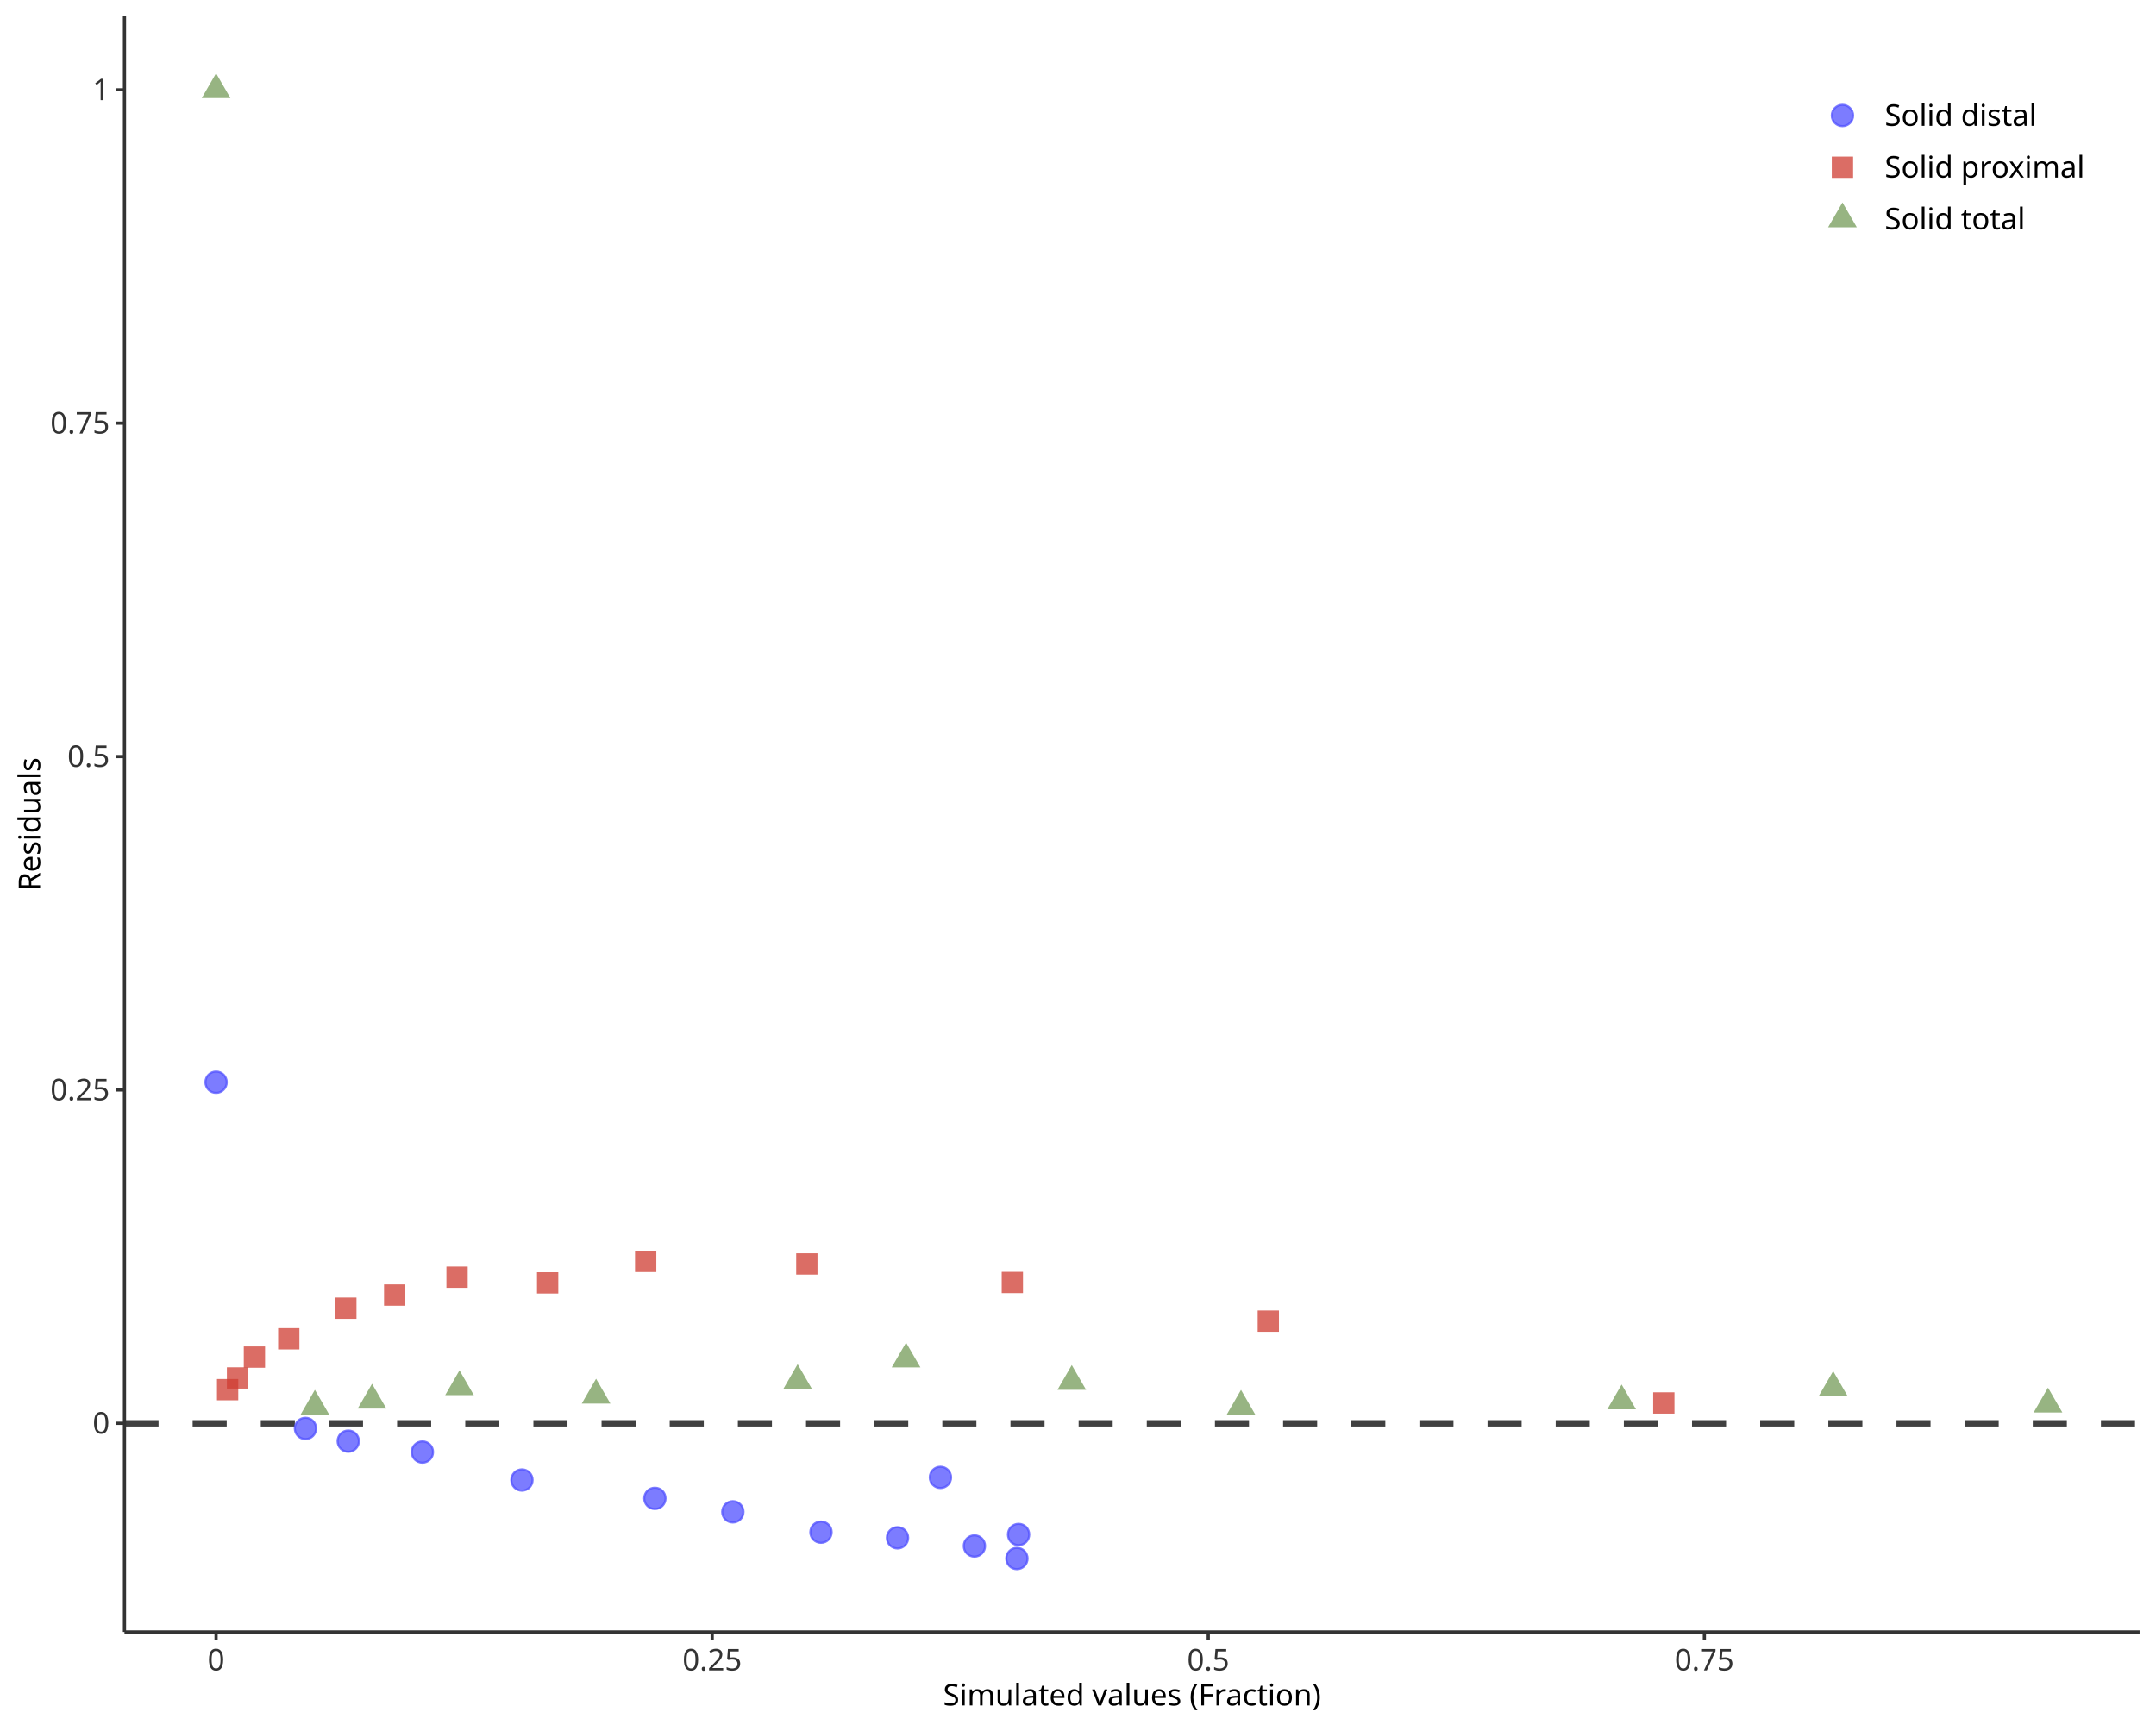
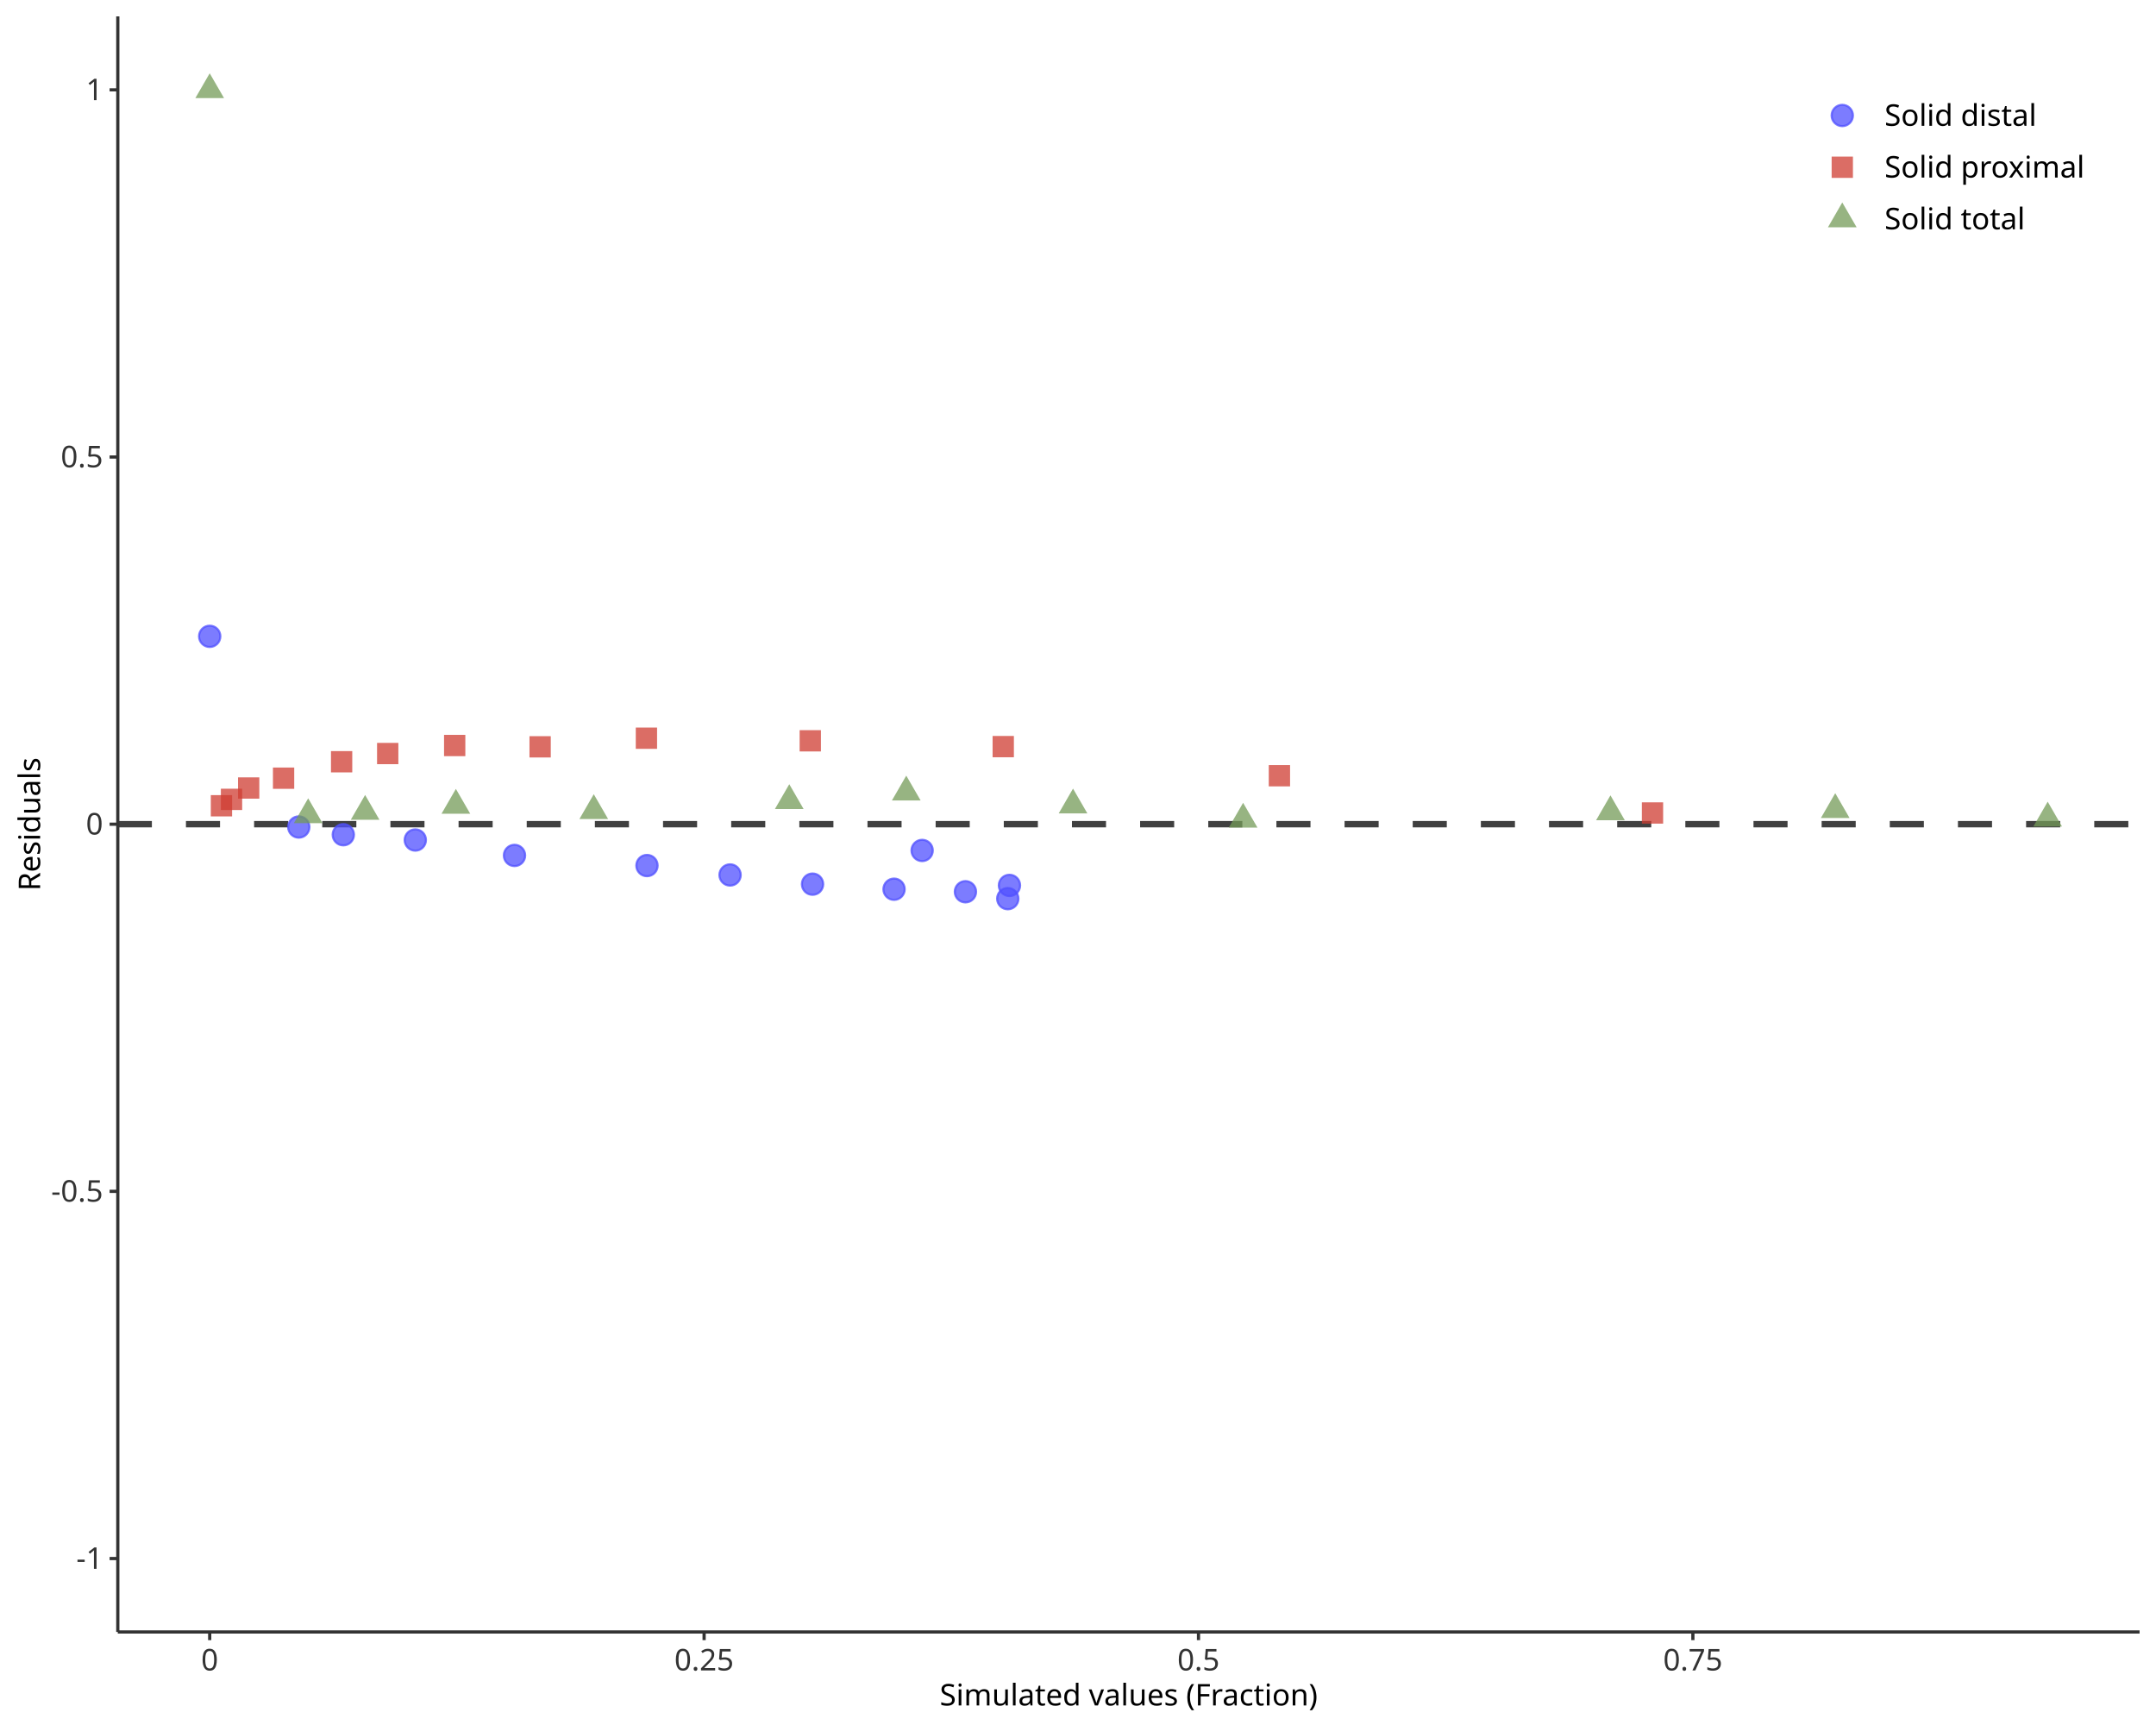
<svg xmlns="http://www.w3.org/2000/svg" class="svglite" data-engine-version="2.0" width="720.00pt" height="576.00pt" viewBox="0 0 720.00 576.00">
  <defs>
    <style type="text/css">
    .svglite line, .svglite polyline, .svglite polygon, .svglite path, .svglite rect, .svglite circle {
      fill: none;
      stroke: #000000;
      stroke-linecap: round;
      stroke-linejoin: round;
      stroke-miterlimit: 10.00;
    }
  </style>
  </defs>
  <rect width="100%" height="100%" style="stroke: none; fill: #FFFFFF;" />
  <defs>
    <clipPath id="cpMC4wMHw3MjAuMDB8MC4wMHw1NzYuMDA=">
      <rect x="0.00" y="0.00" width="720.00" height="576.00" />
    </clipPath>
  </defs>
  <g clip-path="url(#cpMC4wMHw3MjAuMDB8MC4wMHw1NzYuMDA=)">
    <rect x="0.00" y="0.00" width="720.00" height="576.00" style="stroke-width: 1.07; stroke: none; fill: #FFFFFF;" />
  </g>
  <defs>
-     <clipPath id="cpNDEuNTd8NzE0LjUyfDUuNDh8NTQ0Ljkz">
-       <rect x="41.57" y="5.48" width="672.95" height="539.45" />
+     <clipPath id="cpMzkuMzR8NzE0LjUyfDUuNDh8NTQ0Ljkz">
+       <rect x="39.34" y="5.48" width="675.18" height="539.45" />
    </clipPath>
  </defs>
-   <g clip-path="url(#cpNDEuNTd8NzE0LjUyfDUuNDh8NTQ0Ljkz)">
-     <rect x="41.57" y="5.48" width="672.95" height="539.45" style="stroke-width: 1.07; stroke: none; fill: #FFFFFF;" />
-     <polyline points="41.57,530.91 714.52,530.91 " style="stroke-width: 0.53; stroke: #FFFFFF; stroke-linecap: butt;" />
-     <polyline points="41.57,419.60 714.52,419.60 " style="stroke-width: 0.53; stroke: #FFFFFF; stroke-linecap: butt;" />
-     <polyline points="41.57,308.29 714.52,308.29 " style="stroke-width: 0.53; stroke: #FFFFFF; stroke-linecap: butt;" />
-     <polyline points="41.57,196.97 714.52,196.97 " style="stroke-width: 0.53; stroke: #FFFFFF; stroke-linecap: butt;" />
-     <polyline points="41.57,85.66 714.52,85.66 " style="stroke-width: 0.53; stroke: #FFFFFF; stroke-linecap: butt;" />
-     <polyline points="155.00,544.93 155.00,5.48 " style="stroke-width: 0.53; stroke: #FFFFFF; stroke-linecap: butt;" />
-     <polyline points="320.67,544.93 320.67,5.48 " style="stroke-width: 0.53; stroke: #FFFFFF; stroke-linecap: butt;" />
-     <polyline points="486.34,544.93 486.34,5.48 " style="stroke-width: 0.53; stroke: #FFFFFF; stroke-linecap: butt;" />
-     <polyline points="652.01,544.93 652.01,5.48 " style="stroke-width: 0.53; stroke: #FFFFFF; stroke-linecap: butt;" />
+   <g clip-path="url(#cpMzkuMzR8NzE0LjUyfDUuNDh8NTQ0Ljkz)">
+     <rect x="39.34" y="5.48" width="675.18" height="539.45" style="stroke-width: 1.07; stroke: none; fill: #FFFFFF;" />
  </g>
  <g clip-path="url(#cpMC4wMHw3MjAuMDB8MC4wMHw1NzYuMDA=)">
</g>
-   <g clip-path="url(#cpNDEuNTd8NzE0LjUyfDUuNDh8NTQ0Ljkz)">
+   <g clip-path="url(#cpMzkuMzR8NzE0LjUyfDUuNDh8NTQ0Ljkz)">
</g>
  <g clip-path="url(#cpMC4wMHw3MjAuMDB8MC4wMHw1NzYuMDA=)">
</g>
-   <g clip-path="url(#cpNDEuNTd8NzE0LjUyfDUuNDh8NTQ0Ljkz)">
+   <g clip-path="url(#cpMzkuMzR8NzE0LjUyfDUuNDh8NTQ0Ljkz)">
</g>
  <g clip-path="url(#cpMC4wMHw3MjAuMDB8MC4wMHw1NzYuMDA=)">
</g>
-   <g clip-path="url(#cpNDEuNTd8NzE0LjUyfDUuNDh8NTQ0Ljkz)">
+   <g clip-path="url(#cpMzkuMzR8NzE0LjUyfDUuNDh8NTQ0Ljkz)">
</g>
  <g clip-path="url(#cpMC4wMHw3MjAuMDB8MC4wMHw1NzYuMDA=)">
</g>
-   <g clip-path="url(#cpNDEuNTd8NzE0LjUyfDUuNDh8NTQ0Ljkz)">
+   <g clip-path="url(#cpMzkuMzR8NzE0LjUyfDUuNDh8NTQ0Ljkz)">
</g>
  <g clip-path="url(#cpMC4wMHw3MjAuMDB8MC4wMHw1NzYuMDA=)">
</g>
-   <g clip-path="url(#cpNDEuNTd8NzE0LjUyfDUuNDh8NTQ0Ljkz)">
+   <g clip-path="url(#cpMzkuMzR8NzE0LjUyfDUuNDh8NTQ0Ljkz)">
</g>
  <g clip-path="url(#cpMC4wMHw3MjAuMDB8MC4wMHw1NzYuMDA=)">
</g>
-   <g clip-path="url(#cpNDEuNTd8NzE0LjUyfDUuNDh8NTQ0Ljkz)">
+   <g clip-path="url(#cpMzkuMzR8NzE0LjUyfDUuNDh8NTQ0Ljkz)">
</g>
  <g clip-path="url(#cpMC4wMHw3MjAuMDB8MC4wMHw1NzYuMDA=)">
</g>
-   <g clip-path="url(#cpNDEuNTd8NzE0LjUyfDUuNDh8NTQ0Ljkz)">
+   <g clip-path="url(#cpMzkuMzR8NzE0LjUyfDUuNDh8NTQ0Ljkz)">
</g>
  <g clip-path="url(#cpMC4wMHw3MjAuMDB8MC4wMHw1NzYuMDA=)">
</g>
-   <g clip-path="url(#cpNDEuNTd8NzE0LjUyfDUuNDh8NTQ0Ljkz)">
+   <g clip-path="url(#cpMzkuMzR8NzE0LjUyfDUuNDh8NTQ0Ljkz)">
</g>
  <g clip-path="url(#cpMC4wMHw3MjAuMDB8MC4wMHw1NzYuMDA=)">
</g>
-   <g clip-path="url(#cpNDEuNTd8NzE0LjUyfDUuNDh8NTQ0Ljkz)">
+   <g clip-path="url(#cpMzkuMzR8NzE0LjUyfDUuNDh8NTQ0Ljkz)">
</g>
  <g clip-path="url(#cpMC4wMHw3MjAuMDB8MC4wMHw1NzYuMDA=)">
</g>
-   <g clip-path="url(#cpNDEuNTd8NzE0LjUyfDUuNDh8NTQ0Ljkz)">
+   <g clip-path="url(#cpMzkuMzR8NzE0LjUyfDUuNDh8NTQ0Ljkz)">
</g>
  <g clip-path="url(#cpMC4wMHw3MjAuMDB8MC4wMHw1NzYuMDA=)">
</g>
-   <g clip-path="url(#cpNDEuNTd8NzE0LjUyfDUuNDh8NTQ0Ljkz)">
+   <g clip-path="url(#cpMzkuMzR8NzE0LjUyfDUuNDh8NTQ0Ljkz)">
</g>
  <g clip-path="url(#cpMC4wMHw3MjAuMDB8MC4wMHw1NzYuMDA=)">
</g>
-   <g clip-path="url(#cpNDEuNTd8NzE0LjUyfDUuNDh8NTQ0Ljkz)">
+   <g clip-path="url(#cpMzkuMzR8NzE0LjUyfDUuNDh8NTQ0Ljkz)">
</g>
  <g clip-path="url(#cpMC4wMHw3MjAuMDB8MC4wMHw1NzYuMDA=)">
</g>
-   <g clip-path="url(#cpNDEuNTd8NzE0LjUyfDUuNDh8NTQ0Ljkz)">
+   <g clip-path="url(#cpMzkuMzR8NzE0LjUyfDUuNDh8NTQ0Ljkz)">
</g>
  <g clip-path="url(#cpMC4wMHw3MjAuMDB8MC4wMHw1NzYuMDA=)">
</g>
-   <g clip-path="url(#cpNDEuNTd8NzE0LjUyfDUuNDh8NTQ0Ljkz)">
+   <g clip-path="url(#cpMzkuMzR8NzE0LjUyfDUuNDh8NTQ0Ljkz)">
</g>
  <g clip-path="url(#cpMC4wMHw3MjAuMDB8MC4wMHw1NzYuMDA=)">
</g>
-   <g clip-path="url(#cpNDEuNTd8NzE0LjUyfDUuNDh8NTQ0Ljkz)">
+   <g clip-path="url(#cpMzkuMzR8NzE0LjUyfDUuNDh8NTQ0Ljkz)">
</g>
  <g clip-path="url(#cpMC4wMHw3MjAuMDB8MC4wMHw1NzYuMDA=)">
</g>
-   <g clip-path="url(#cpNDEuNTd8NzE0LjUyfDUuNDh8NTQ0Ljkz)">
-     <line x1="41.57" y1="475.26" x2="714.52" y2="475.26" style="stroke-width: 2.13; stroke: #000000; stroke-opacity: 0.75; stroke-dasharray: 11.38,11.38; stroke-linecap: butt;" />
-     <circle cx="72.16" cy="361.36" r="3.56" style="stroke-width: 0.71; stroke: #5050FF; stroke-opacity: 0.75; fill: #5050FF; fill-opacity: 0.75;" />
-     <circle cx="314.06" cy="493.32" r="3.56" style="stroke-width: 0.71; stroke: #5050FF; stroke-opacity: 0.75; fill: #5050FF; fill-opacity: 0.75;" />
-     <circle cx="340.16" cy="512.39" r="3.56" style="stroke-width: 0.71; stroke: #5050FF; stroke-opacity: 0.75; fill: #5050FF; fill-opacity: 0.75;" />
-     <circle cx="339.60" cy="520.41" r="3.56" style="stroke-width: 0.71; stroke: #5050FF; stroke-opacity: 0.75; fill: #5050FF; fill-opacity: 0.75;" />
-     <circle cx="325.41" cy="516.23" r="3.56" style="stroke-width: 0.71; stroke: #5050FF; stroke-opacity: 0.75; fill: #5050FF; fill-opacity: 0.75;" />
-     <circle cx="299.73" cy="513.50" r="3.56" style="stroke-width: 0.71; stroke: #5050FF; stroke-opacity: 0.75; fill: #5050FF; fill-opacity: 0.75;" />
-     <circle cx="274.17" cy="511.62" r="3.56" style="stroke-width: 0.71; stroke: #5050FF; stroke-opacity: 0.75; fill: #5050FF; fill-opacity: 0.75;" />
-     <circle cx="244.73" cy="504.83" r="3.56" style="stroke-width: 0.71; stroke: #5050FF; stroke-opacity: 0.75; fill: #5050FF; fill-opacity: 0.75;" />
-     <circle cx="218.70" cy="500.33" r="3.56" style="stroke-width: 0.71; stroke: #5050FF; stroke-opacity: 0.75; fill: #5050FF; fill-opacity: 0.75;" />
-     <circle cx="174.30" cy="494.20" r="3.56" style="stroke-width: 0.71; stroke: #5050FF; stroke-opacity: 0.75; fill: #5050FF; fill-opacity: 0.75;" />
-     <circle cx="141.06" cy="484.86" r="3.56" style="stroke-width: 0.71; stroke: #5050FF; stroke-opacity: 0.75; fill: #5050FF; fill-opacity: 0.75;" />
-     <circle cx="116.30" cy="481.22" r="3.56" style="stroke-width: 0.71; stroke: #5050FF; stroke-opacity: 0.75; fill: #5050FF; fill-opacity: 0.75;" />
-     <circle cx="102.01" cy="476.97" r="3.56" style="stroke-width: 0.71; stroke: #5050FF; stroke-opacity: 0.75; fill: #5050FF; fill-opacity: 0.75;" />
-     <polygon points="552.08,472.02 559.19,472.02 559.19,464.91 552.08,464.91 " style="stroke-width: 0.71; stroke: none; fill: #CE3D32; fill-opacity: 0.75;" />
-     <polygon points="420.00,444.69 427.11,444.69 427.11,437.58 420.00,437.58 " style="stroke-width: 0.71; stroke: none; fill: #CE3D32; fill-opacity: 0.75;" />
-     <polygon points="334.52,431.78 341.63,431.78 341.63,424.67 334.52,424.67 " style="stroke-width: 0.71; stroke: none; fill: #CE3D32; fill-opacity: 0.75;" />
-     <polygon points="265.89,425.59 273.00,425.59 273.00,418.48 265.89,418.48 " style="stroke-width: 0.71; stroke: none; fill: #CE3D32; fill-opacity: 0.75;" />
-     <polygon points="212.07,424.74 219.18,424.74 219.18,417.63 212.07,417.63 " style="stroke-width: 0.71; stroke: none; fill: #CE3D32; fill-opacity: 0.75;" />
-     <polygon points="179.33,431.91 186.44,431.91 186.44,424.80 179.33,424.80 " style="stroke-width: 0.71; stroke: none; fill: #CE3D32; fill-opacity: 0.75;" />
-     <polygon points="149.08,430.01 156.19,430.01 156.19,422.90 149.08,422.90 " style="stroke-width: 0.71; stroke: none; fill: #CE3D32; fill-opacity: 0.75;" />
-     <polygon points="128.25,435.98 135.36,435.98 135.36,428.87 128.25,428.87 " style="stroke-width: 0.71; stroke: none; fill: #CE3D32; fill-opacity: 0.75;" />
-     <polygon points="111.94,440.37 119.05,440.37 119.05,433.26 111.94,433.26 " style="stroke-width: 0.71; stroke: none; fill: #CE3D32; fill-opacity: 0.75;" />
-     <polygon points="92.88,450.59 99.99,450.59 99.99,443.48 92.88,443.48 " style="stroke-width: 0.71; stroke: none; fill: #CE3D32; fill-opacity: 0.75;" />
-     <polygon points="81.41,456.71 88.52,456.71 88.52,449.59 81.41,449.59 " style="stroke-width: 0.71; stroke: none; fill: #CE3D32; fill-opacity: 0.75;" />
-     <polygon points="75.77,463.67 82.88,463.67 82.88,456.56 75.77,456.56 " style="stroke-width: 0.71; stroke: none; fill: #CE3D32; fill-opacity: 0.75;" />
-     <polygon points="72.46,467.58 79.57,467.58 79.57,460.47 72.46,460.47 " style="stroke-width: 0.71; stroke: none; fill: #CE3D32; fill-opacity: 0.75;" />
-     <polygon points="72.16,24.47 76.95,32.76 67.37,32.76 " style="stroke-width: 0.71; stroke: none; fill: #749B58; fill-opacity: 0.75;" />
-     <polygon points="683.93,463.35 688.72,471.64 679.14,471.64 " style="stroke-width: 0.71; stroke: none; fill: #749B58; fill-opacity: 0.75;" />
-     <polygon points="612.19,457.82 616.98,466.11 607.40,466.11 " style="stroke-width: 0.71; stroke: none; fill: #749B58; fill-opacity: 0.75;" />
-     <polygon points="541.55,462.30 546.34,470.59 536.76,470.59 " style="stroke-width: 0.71; stroke: none; fill: #749B58; fill-opacity: 0.75;" />
-     <polygon points="414.44,464.09 419.22,472.38 409.65,472.38 " style="stroke-width: 0.71; stroke: none; fill: #749B58; fill-opacity: 0.75;" />
-     <polygon points="357.92,455.80 362.71,464.09 353.13,464.09 " style="stroke-width: 0.71; stroke: none; fill: #749B58; fill-opacity: 0.75;" />
-     <polygon points="302.58,448.30 307.37,456.59 297.79,456.59 " style="stroke-width: 0.71; stroke: none; fill: #749B58; fill-opacity: 0.75;" />
-     <polygon points="266.37,455.51 271.16,463.80 261.58,463.80 " style="stroke-width: 0.71; stroke: none; fill: #749B58; fill-opacity: 0.75;" />
-     <polygon points="199.06,460.37 203.85,468.67 194.27,468.67 " style="stroke-width: 0.71; stroke: none; fill: #749B58; fill-opacity: 0.75;" />
-     <polygon points="153.45,457.56 158.24,465.85 148.67,465.85 " style="stroke-width: 0.71; stroke: none; fill: #749B58; fill-opacity: 0.75;" />
-     <polygon points="124.24,462.05 129.03,470.34 119.45,470.34 " style="stroke-width: 0.71; stroke: none; fill: #749B58; fill-opacity: 0.75;" />
-     <polygon points="105.16,464.07 109.95,472.36 100.37,472.36 " style="stroke-width: 0.71; stroke: none; fill: #749B58; fill-opacity: 0.75;" />
+   <g clip-path="url(#cpMzkuMzR8NzE0LjUyfDUuNDh8NTQ0Ljkz)">
+     <line x1="39.34" y1="275.21" x2="714.52" y2="275.21" style="stroke-width: 2.13; stroke: #000000; stroke-opacity: 0.75; stroke-dasharray: 11.38,11.38; stroke-linecap: butt;" />
+     <circle cx="70.03" cy="212.48" r="3.56" style="stroke-width: 0.71; stroke: #5050FF; stroke-opacity: 0.75; fill: #5050FF; fill-opacity: 0.75;" />
+     <circle cx="307.95" cy="283.98" r="3.56" style="stroke-width: 0.71; stroke: #5050FF; stroke-opacity: 0.75; fill: #5050FF; fill-opacity: 0.75;" />
+     <circle cx="337.11" cy="295.65" r="3.56" style="stroke-width: 0.71; stroke: #5050FF; stroke-opacity: 0.75; fill: #5050FF; fill-opacity: 0.75;" />
+     <circle cx="336.55" cy="300.07" r="3.56" style="stroke-width: 0.71; stroke: #5050FF; stroke-opacity: 0.75; fill: #5050FF; fill-opacity: 0.75;" />
+     <circle cx="322.41" cy="297.77" r="3.56" style="stroke-width: 0.71; stroke: #5050FF; stroke-opacity: 0.75; fill: #5050FF; fill-opacity: 0.75;" />
+     <circle cx="298.57" cy="296.92" r="3.56" style="stroke-width: 0.71; stroke: #5050FF; stroke-opacity: 0.75; fill: #5050FF; fill-opacity: 0.75;" />
+     <circle cx="271.35" cy="295.23" r="3.56" style="stroke-width: 0.71; stroke: #5050FF; stroke-opacity: 0.75; fill: #5050FF; fill-opacity: 0.75;" />
+     <circle cx="243.81" cy="292.16" r="3.56" style="stroke-width: 0.71; stroke: #5050FF; stroke-opacity: 0.75; fill: #5050FF; fill-opacity: 0.75;" />
+     <circle cx="216.06" cy="289.02" r="3.56" style="stroke-width: 0.71; stroke: #5050FF; stroke-opacity: 0.75; fill: #5050FF; fill-opacity: 0.75;" />
+     <circle cx="171.82" cy="285.64" r="3.56" style="stroke-width: 0.71; stroke: #5050FF; stroke-opacity: 0.75; fill: #5050FF; fill-opacity: 0.75;" />
+     <circle cx="138.69" cy="280.49" r="3.56" style="stroke-width: 0.71; stroke: #5050FF; stroke-opacity: 0.75; fill: #5050FF; fill-opacity: 0.75;" />
+     <circle cx="114.65" cy="278.72" r="3.56" style="stroke-width: 0.71; stroke: #5050FF; stroke-opacity: 0.75; fill: #5050FF; fill-opacity: 0.75;" />
+     <circle cx="99.78" cy="276.15" r="3.56" style="stroke-width: 0.71; stroke: #5050FF; stroke-opacity: 0.75; fill: #5050FF; fill-opacity: 0.75;" />
+     <polygon points="548.30,275.02 555.41,275.02 555.41,267.91 548.30,267.91 " style="stroke-width: 0.71; stroke: none; fill: #CE3D32; fill-opacity: 0.75;" />
+     <polygon points="423.71,262.58 430.82,262.58 430.82,255.47 423.71,255.47 " style="stroke-width: 0.71; stroke: none; fill: #CE3D32; fill-opacity: 0.75;" />
+     <polygon points="331.48,252.86 338.59,252.86 338.59,245.75 331.48,245.75 " style="stroke-width: 0.71; stroke: none; fill: #CE3D32; fill-opacity: 0.75;" />
+     <polygon points="267.04,250.92 274.15,250.92 274.15,243.81 267.04,243.81 " style="stroke-width: 0.71; stroke: none; fill: #CE3D32; fill-opacity: 0.75;" />
+     <polygon points="212.32,250.05 219.43,250.05 219.43,242.94 212.32,242.94 " style="stroke-width: 0.71; stroke: none; fill: #CE3D32; fill-opacity: 0.75;" />
+     <polygon points="176.82,252.93 183.93,252.93 183.93,245.82 176.82,245.82 " style="stroke-width: 0.71; stroke: none; fill: #CE3D32; fill-opacity: 0.75;" />
+     <polygon points="148.29,252.49 155.40,252.49 155.40,245.38 148.29,245.38 " style="stroke-width: 0.71; stroke: none; fill: #CE3D32; fill-opacity: 0.75;" />
+     <polygon points="125.92,255.17 133.03,255.17 133.03,248.06 125.92,248.06 " style="stroke-width: 0.71; stroke: none; fill: #CE3D32; fill-opacity: 0.75;" />
+     <polygon points="110.53,257.91 117.64,257.91 117.64,250.80 110.53,250.80 " style="stroke-width: 0.71; stroke: none; fill: #CE3D32; fill-opacity: 0.75;" />
+     <polygon points="91.15,263.40 98.26,263.40 98.26,256.29 91.15,256.29 " style="stroke-width: 0.71; stroke: none; fill: #CE3D32; fill-opacity: 0.75;" />
+     <polygon points="79.49,266.68 86.60,266.68 86.60,259.57 79.49,259.57 " style="stroke-width: 0.71; stroke: none; fill: #CE3D32; fill-opacity: 0.75;" />
+     <polygon points="73.76,270.48 80.87,270.48 80.87,263.36 73.76,263.36 " style="stroke-width: 0.71; stroke: none; fill: #CE3D32; fill-opacity: 0.75;" />
+     <polygon points="70.40,272.61 77.51,272.61 77.51,265.50 70.40,265.50 " style="stroke-width: 0.71; stroke: none; fill: #CE3D32; fill-opacity: 0.75;" />
+     <polygon points="70.03,24.47 74.82,32.76 65.24,32.76 " style="stroke-width: 0.71; stroke: none; fill: #749B58; fill-opacity: 0.75;" />
+     <polygon points="683.83,267.69 688.62,275.99 679.04,275.99 " style="stroke-width: 0.71; stroke: none; fill: #749B58; fill-opacity: 0.75;" />
+     <polygon points="612.88,264.85 617.66,273.14 608.09,273.14 " style="stroke-width: 0.71; stroke: none; fill: #749B58; fill-opacity: 0.75;" />
+     <polygon points="537.81,265.58 542.60,273.88 533.02,273.88 " style="stroke-width: 0.71; stroke: none; fill: #749B58; fill-opacity: 0.75;" />
+     <polygon points="415.14,268.06 419.93,276.35 410.35,276.35 " style="stroke-width: 0.71; stroke: none; fill: #749B58; fill-opacity: 0.75;" />
+     <polygon points="358.34,263.32 363.13,271.61 353.55,271.61 " style="stroke-width: 0.71; stroke: none; fill: #749B58; fill-opacity: 0.75;" />
+     <polygon points="302.65,258.99 307.44,267.28 297.86,267.28 " style="stroke-width: 0.71; stroke: none; fill: #749B58; fill-opacity: 0.75;" />
+     <polygon points="263.58,261.85 268.36,270.14 258.79,270.14 " style="stroke-width: 0.71; stroke: none; fill: #749B58; fill-opacity: 0.75;" />
+     <polygon points="198.29,265.19 203.08,273.48 193.50,273.48 " style="stroke-width: 0.71; stroke: none; fill: #749B58; fill-opacity: 0.75;" />
+     <polygon points="152.24,263.42 157.03,271.71 147.45,271.71 " style="stroke-width: 0.71; stroke: none; fill: #749B58; fill-opacity: 0.75;" />
+     <polygon points="121.93,265.45 126.72,273.74 117.14,273.74 " style="stroke-width: 0.71; stroke: none; fill: #749B58; fill-opacity: 0.75;" />
+     <polygon points="102.92,266.56 107.70,274.86 98.13,274.86 " style="stroke-width: 0.71; stroke: none; fill: #749B58; fill-opacity: 0.75;" />
  </g>
  <g clip-path="url(#cpMC4wMHw3MjAuMDB8MC4wMHw1NzYuMDA=)">
-     <polyline points="41.57,544.93 41.57,5.48 " style="stroke-width: 1.07; stroke: #333333; stroke-linecap: butt;" />
-     <text x="36.64" y="478.70" text-anchor="end" style="font-size: 10.00px; fill: #333333; font-family: sans;" textLength="5.56px" lengthAdjust="spacingAndGlyphs">0</text>
-     <text x="36.64" y="367.38" text-anchor="end" style="font-size: 10.00px; fill: #333333; font-family: sans;" textLength="19.46px" lengthAdjust="spacingAndGlyphs">0.25</text>
-     <text x="36.64" y="256.07" text-anchor="end" style="font-size: 10.00px; fill: #333333; font-family: sans;" textLength="13.90px" lengthAdjust="spacingAndGlyphs">0.5</text>
-     <text x="36.64" y="144.76" text-anchor="end" style="font-size: 10.00px; fill: #333333; font-family: sans;" textLength="19.46px" lengthAdjust="spacingAndGlyphs">0.75</text>
-     <text x="36.64" y="33.44" text-anchor="end" style="font-size: 10.00px; fill: #333333; font-family: sans;" textLength="5.56px" lengthAdjust="spacingAndGlyphs">1</text>
-     <polyline points="38.83,475.26 41.57,475.26 " style="stroke-width: 1.07; stroke: #333333; stroke-linecap: butt;" />
-     <polyline points="38.83,363.94 41.57,363.94 " style="stroke-width: 1.07; stroke: #333333; stroke-linecap: butt;" />
-     <polyline points="38.83,252.63 41.57,252.63 " style="stroke-width: 1.07; stroke: #333333; stroke-linecap: butt;" />
-     <polyline points="38.83,141.31 41.57,141.31 " style="stroke-width: 1.07; stroke: #333333; stroke-linecap: butt;" />
-     <polyline points="38.83,30.00 41.57,30.00 " style="stroke-width: 1.07; stroke: #333333; stroke-linecap: butt;" />
-     <polyline points="41.57,544.93 714.52,544.93 " style="stroke-width: 1.07; stroke: #333333; stroke-linecap: butt;" />
-     <polyline points="72.16,547.67 72.16,544.93 " style="stroke-width: 1.07; stroke: #333333; stroke-linecap: butt;" />
-     <polyline points="237.83,547.67 237.83,544.93 " style="stroke-width: 1.07; stroke: #333333; stroke-linecap: butt;" />
-     <polyline points="403.50,547.67 403.50,544.93 " style="stroke-width: 1.07; stroke: #333333; stroke-linecap: butt;" />
-     <polyline points="569.18,547.67 569.18,544.93 " style="stroke-width: 1.07; stroke: #333333; stroke-linecap: butt;" />
-     <text x="72.16" y="557.78" text-anchor="middle" style="font-size: 10.00px; fill: #333333; font-family: sans;" textLength="5.56px" lengthAdjust="spacingAndGlyphs">0</text>
-     <text x="237.83" y="557.78" text-anchor="middle" style="font-size: 10.00px; fill: #333333; font-family: sans;" textLength="19.46px" lengthAdjust="spacingAndGlyphs">0.25</text>
-     <text x="403.50" y="557.78" text-anchor="middle" style="font-size: 10.00px; fill: #333333; font-family: sans;" textLength="13.90px" lengthAdjust="spacingAndGlyphs">0.5</text>
-     <text x="569.18" y="557.78" text-anchor="middle" style="font-size: 10.00px; fill: #333333; font-family: sans;" textLength="19.46px" lengthAdjust="spacingAndGlyphs">0.75</text>
-     <text x="378.05" y="569.48" text-anchor="middle" style="font-size: 10.00px; font-family: sans;" textLength="121.73px" lengthAdjust="spacingAndGlyphs">Simulated values (Fraction)</text>
+     <polyline points="39.34,544.93 39.34,5.48 " style="stroke-width: 1.07; stroke: #333333; stroke-linecap: butt;" />
+     <text x="34.41" y="523.85" text-anchor="end" style="font-size: 10.00px; fill: #333333; font-family: sans;" textLength="8.89px" lengthAdjust="spacingAndGlyphs">-1</text>
+     <text x="34.41" y="401.25" text-anchor="end" style="font-size: 10.00px; fill: #333333; font-family: sans;" textLength="17.23px" lengthAdjust="spacingAndGlyphs">-0.5</text>
+     <text x="34.41" y="278.65" text-anchor="end" style="font-size: 10.00px; fill: #333333; font-family: sans;" textLength="5.56px" lengthAdjust="spacingAndGlyphs">0</text>
+     <text x="34.41" y="156.04" text-anchor="end" style="font-size: 10.00px; fill: #333333; font-family: sans;" textLength="13.90px" lengthAdjust="spacingAndGlyphs">0.5</text>
+     <text x="34.41" y="33.44" text-anchor="end" style="font-size: 10.00px; fill: #333333; font-family: sans;" textLength="5.56px" lengthAdjust="spacingAndGlyphs">1</text>
+     <polyline points="36.60,520.41 39.34,520.41 " style="stroke-width: 1.07; stroke: #333333; stroke-linecap: butt;" />
+     <polyline points="36.60,397.81 39.34,397.81 " style="stroke-width: 1.07; stroke: #333333; stroke-linecap: butt;" />
+     <polyline points="36.60,275.21 39.34,275.21 " style="stroke-width: 1.07; stroke: #333333; stroke-linecap: butt;" />
+     <polyline points="36.60,152.60 39.34,152.60 " style="stroke-width: 1.07; stroke: #333333; stroke-linecap: butt;" />
+     <polyline points="36.60,30.00 39.34,30.00 " style="stroke-width: 1.07; stroke: #333333; stroke-linecap: butt;" />
+     <polyline points="39.34,544.93 714.52,544.93 " style="stroke-width: 1.07; stroke: #333333; stroke-linecap: butt;" />
+     <polyline points="70.03,547.67 70.03,544.93 " style="stroke-width: 1.07; stroke: #333333; stroke-linecap: butt;" />
+     <polyline points="235.14,547.67 235.14,544.93 " style="stroke-width: 1.07; stroke: #333333; stroke-linecap: butt;" />
+     <polyline points="400.24,547.67 400.24,544.93 " style="stroke-width: 1.07; stroke: #333333; stroke-linecap: butt;" />
+     <polyline points="565.34,547.67 565.34,544.93 " style="stroke-width: 1.07; stroke: #333333; stroke-linecap: butt;" />
+     <text x="70.03" y="557.78" text-anchor="middle" style="font-size: 10.00px; fill: #333333; font-family: sans;" textLength="5.56px" lengthAdjust="spacingAndGlyphs">0</text>
+     <text x="235.14" y="557.78" text-anchor="middle" style="font-size: 10.00px; fill: #333333; font-family: sans;" textLength="19.46px" lengthAdjust="spacingAndGlyphs">0.25</text>
+     <text x="400.24" y="557.78" text-anchor="middle" style="font-size: 10.00px; fill: #333333; font-family: sans;" textLength="13.90px" lengthAdjust="spacingAndGlyphs">0.5</text>
+     <text x="565.34" y="557.78" text-anchor="middle" style="font-size: 10.00px; fill: #333333; font-family: sans;" textLength="19.46px" lengthAdjust="spacingAndGlyphs">0.75</text>
+     <text x="376.93" y="569.48" text-anchor="middle" style="font-size: 10.00px; font-family: sans;" textLength="121.73px" lengthAdjust="spacingAndGlyphs">Simulated values (Fraction)</text>
    <text transform="translate(13.40,275.21) rotate(-90)" text-anchor="middle" style="font-size: 10.00px; font-family: sans;" textLength="43.92px" lengthAdjust="spacingAndGlyphs">Residuals</text>
-     <rect x="601.17" y="18.97" width="96.53" height="68.28" style="stroke-width: 1.07; stroke: none; fill: #FFFFFF;" />
-     <rect x="606.65" y="29.92" width="17.28" height="17.28" style="stroke-width: 1.07; stroke: none; fill: #FFFFFF;" />
-     <circle cx="615.29" cy="38.56" r="3.56" style="stroke-width: 0.71; stroke: #5050FF; stroke-opacity: 0.75; fill: #5050FF; fill-opacity: 0.75;" />
-     <rect x="606.65" y="47.20" width="17.28" height="17.28" style="stroke-width: 1.07; stroke: none; fill: #FFFFFF;" />
-     <polygon points="611.73,59.40 618.85,59.40 618.85,52.29 611.73,52.29 " style="stroke-width: 0.71; stroke: none; fill: #CE3D32; fill-opacity: 0.75;" />
-     <rect x="606.65" y="64.48" width="17.28" height="17.28" style="stroke-width: 1.07; stroke: none; fill: #FFFFFF;" />
-     <polygon points="615.29,67.60 620.08,75.89 610.50,75.89 " style="stroke-width: 0.71; stroke: none; fill: #749B58; fill-opacity: 0.75;" />
-     <text x="629.41" y="42.01" style="font-size: 10.00px; font-family: sans;" textLength="48.36px" lengthAdjust="spacingAndGlyphs">Solid distal</text>
-     <text x="629.41" y="59.29" style="font-size: 10.00px; font-family: sans;" textLength="62.81px" lengthAdjust="spacingAndGlyphs">Solid proximal</text>
-     <text x="629.41" y="76.57" style="font-size: 10.00px; font-family: sans;" textLength="43.91px" lengthAdjust="spacingAndGlyphs">Solid total</text>
+     <rect x="601.11" y="18.97" width="96.53" height="68.28" style="stroke-width: 1.07; stroke: none; fill: #FFFFFF;" />
+     <rect x="606.59" y="29.92" width="17.28" height="17.28" style="stroke-width: 1.07; stroke: none; fill: #FFFFFF;" />
+     <circle cx="615.23" cy="38.56" r="3.56" style="stroke-width: 0.71; stroke: #5050FF; stroke-opacity: 0.75; fill: #5050FF; fill-opacity: 0.75;" />
+     <rect x="606.59" y="47.20" width="17.28" height="17.28" style="stroke-width: 1.07; stroke: none; fill: #FFFFFF;" />
+     <polygon points="611.68,59.40 618.79,59.40 618.79,52.29 611.68,52.29 " style="stroke-width: 0.71; stroke: none; fill: #CE3D32; fill-opacity: 0.75;" />
+     <rect x="606.59" y="64.48" width="17.28" height="17.28" style="stroke-width: 1.07; stroke: none; fill: #FFFFFF;" />
+     <polygon points="615.23,67.60 620.02,75.89 610.45,75.89 " style="stroke-width: 0.71; stroke: none; fill: #749B58; fill-opacity: 0.75;" />
+     <text x="629.35" y="42.01" style="font-size: 10.00px; font-family: sans;" textLength="48.36px" lengthAdjust="spacingAndGlyphs">Solid distal</text>
+     <text x="629.35" y="59.29" style="font-size: 10.00px; font-family: sans;" textLength="62.81px" lengthAdjust="spacingAndGlyphs">Solid proximal</text>
+     <text x="629.35" y="76.57" style="font-size: 10.00px; font-family: sans;" textLength="43.91px" lengthAdjust="spacingAndGlyphs">Solid total</text>
  </g>
</svg>
